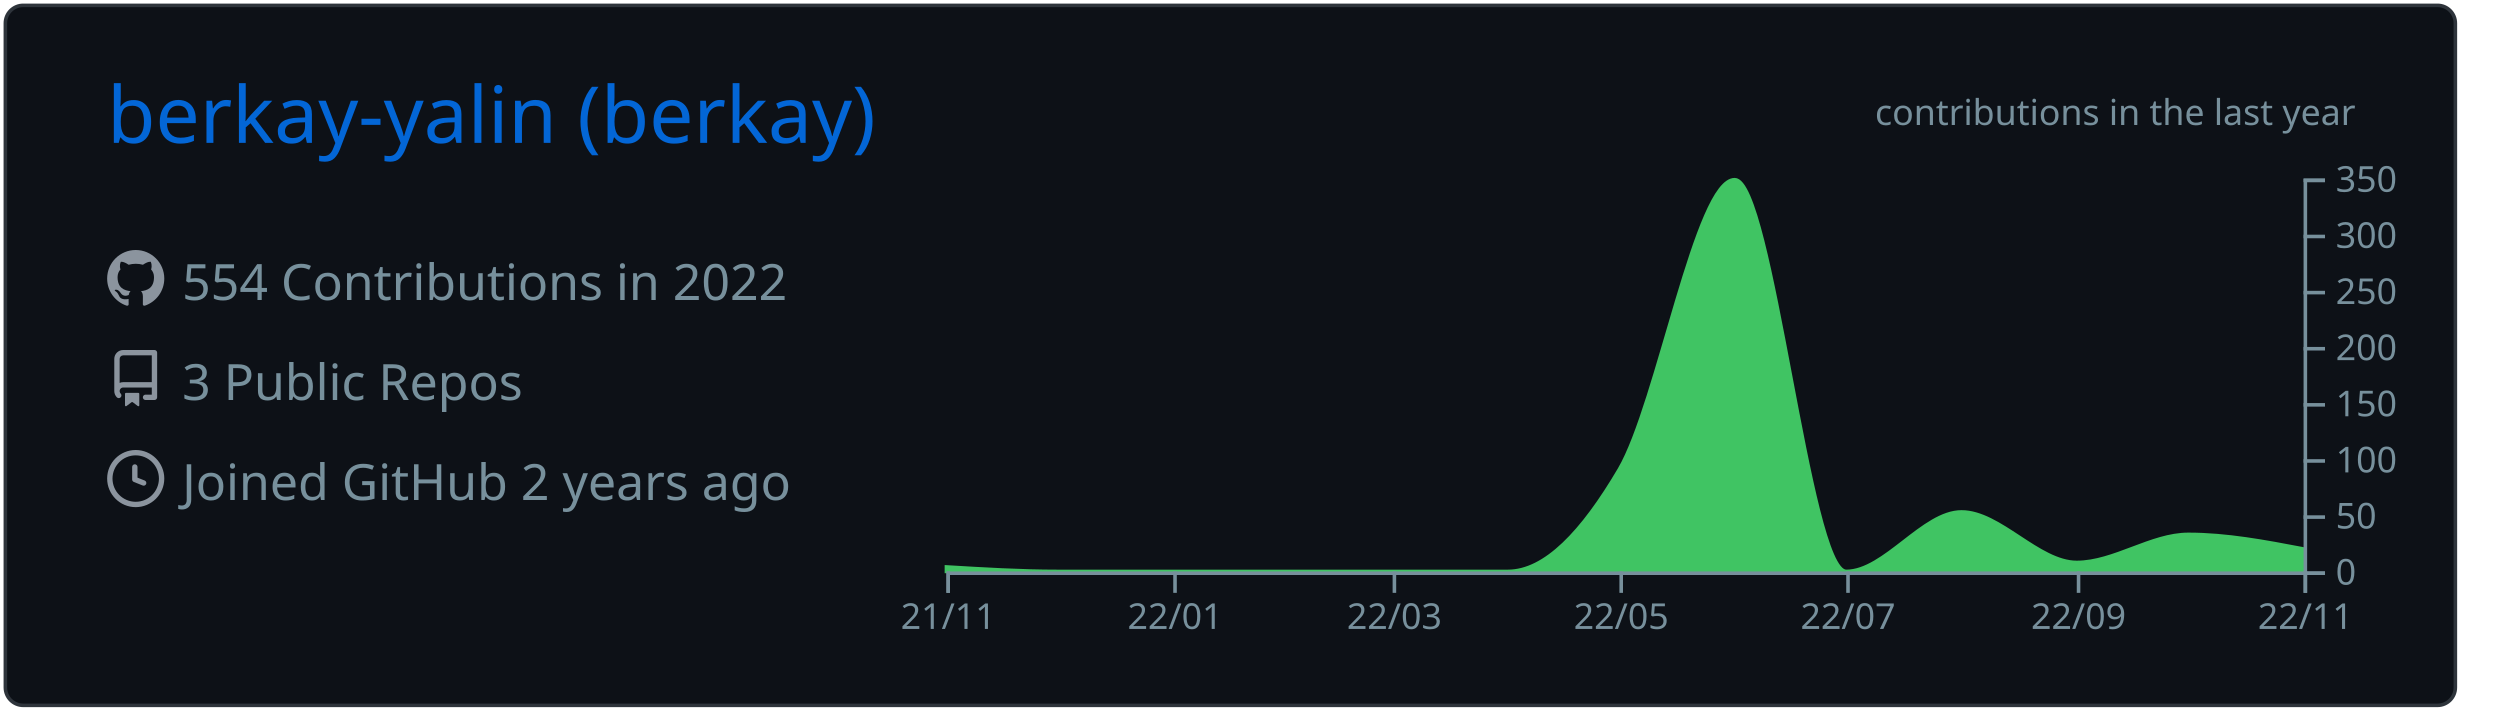
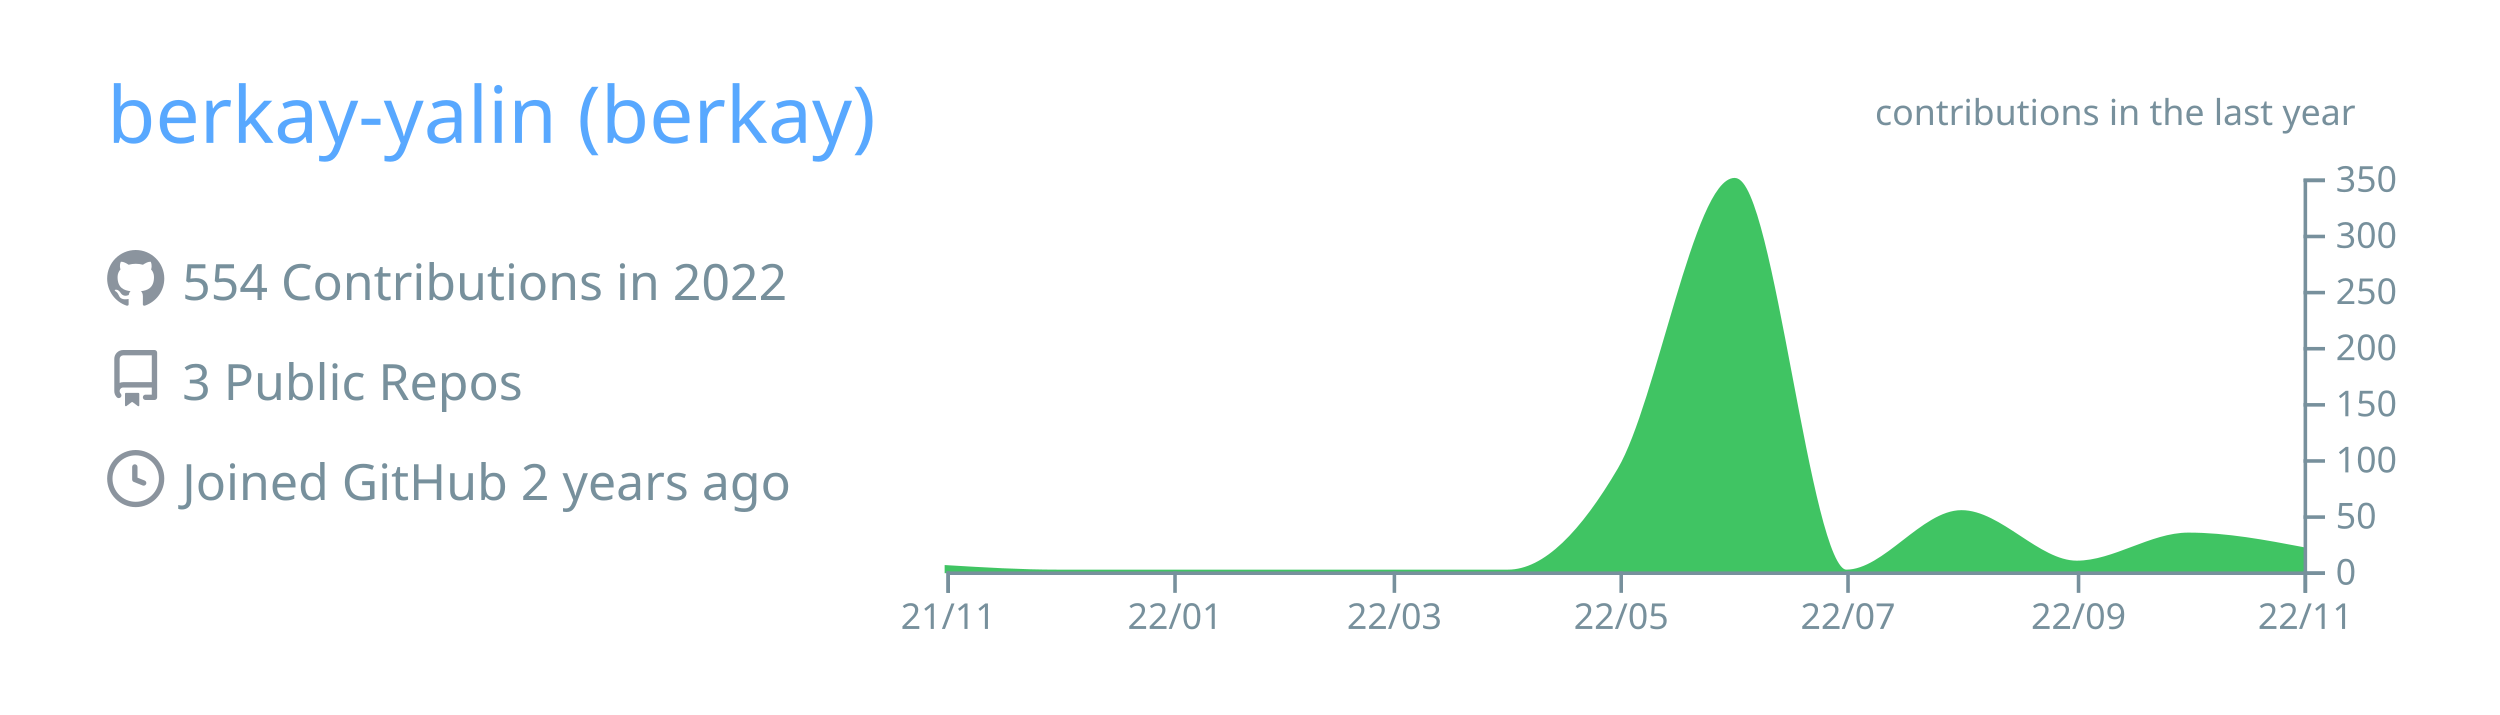
<svg xmlns="http://www.w3.org/2000/svg" width="700" height="200" viewBox="0 0 700 200">
  <style>
    * {
      font-family: 'Segoe UI', Ubuntu, "Helvetica Neue", Sans-Serif
    }

  </style>
-   <rect x="1.5" y="1.5" rx="5" ry="5" height="98%" width="98%" stroke="#2e343b" stroke-width="1" fill="#0d1117" stroke-opacity="1" />
-   <text x="30" y="40" style="font-size: 22px; fill: #0366d6;">berkay-yalin (berkay)</text>
+   <rect x="1.5" y="1.5" rx="5" ry="5" fill="#21252B" />
+   <text x="30" y="40" style="font-size: 22px; fill: #58A8FF;">berkay-yalin (berkay)</text>
  <g transform="translate(0,40)">
    <g transform="translate(30,30)">
      <g transform="translate(0,0)" width="14" height="14" fill="#8b949e">
        <path fill-rule="evenodd" d="M8 0C3.58 0 0 3.58 0 8c0 3.54 2.29 6.53 5.47 7.59.4.07.55-.17.55-.38 0-.19-.01-.82-.01-1.49-2.01.37-2.53-.49-2.69-.94-.09-.23-.48-.94-.82-1.13-.28-.15-.68-.52-.01-.53.63-.01 1.08.58 1.23.82.72 1.21 1.87.87 2.33.66.07-.52.28-.87.51-1.07-1.78-.2-3.64-.89-3.64-3.95 0-.87.31-1.59.82-2.15-.08-.2-.36-1.02.08-2.12 0 0 .67-.21 2.2.82.64-.18 1.32-.27 2-.27.68 0 1.36.09 2 .27 1.53-1.04 2.2-.82 2.2-.82.44 1.1.16 1.92.08 2.12.51.56.82 1.27.82 2.15 0 3.07-1.87 3.75-3.65 3.95.29.25.54.73.54 1.48 0 1.07-.01 1.93-.01 2.2 0 .21.15.46.55.38A8.013 8.013 0 0016 8c0-4.42-3.58-8-8-8z">
        </path>
      </g>
      <g transform="translate(0,28)" width="14" height="14" fill="#8b949e">
        <path fill-rule="evenodd" d="M2 2.5A2.5 2.5 0 014.5 0h8.75a.75.75 0 01.75.75v12.5a.75.75 0 01-.75.75h-2.5a.75.75 0 110-1.5h1.75v-2h-8a1 1 0 00-.714 1.7.75.75 0 01-1.072 1.05A2.495 2.495 0 012 11.5v-9zm10.5-1V9h-8c-.356 0-.694.074-1 .208V2.5a1 1 0 011-1h8zM5 12.25v3.25a.25.25 0 00.4.2l1.45-1.087a.25.25 0 01.3 0L8.6 15.7a.25.25 0 00.4-.2v-3.25a.25.25 0 00-.25-.25h-3.5a.25.25 0 00-.25.25z">
        </path>
      </g>
      <g transform="translate(0,56)" width="14" height="14" fill="#8b949e">
        <path fill-rule="evenodd" d="M1.5 8a6.5 6.5 0 1113 0 6.5 6.5 0 01-13 0zM8 0a8 8 0 100 16A8 8 0 008 0zm.5 4.75a.75.75 0 00-1.5 0v3.5a.75.75 0 00.471.696l2.5 1a.75.75 0 00.557-1.392L8.5 7.742V4.75z">
        </path>
      </g>
      <text x="21" y="14" style="fill: #77909c; font-size: 14px;">554 Contributions in 2022</text>
      <text x="21" y="42" style="fill: #77909c; font-size: 14px;">3 Public Repos</text>
      <text x="21" y="70" style="fill: #77909c; font-size: 14px;">Joined GitHub 2 years ago</text>
    </g>
    <g color="#40c463" transform="translate(295,10)">
      <path transform="translate(-30,0)" stroke="#40c463" fill="#40c463" opacity="1" d="M0,108.743C10.411,109.371,20.822,110,31.233,110C41.991,110,52.749,110,63.507,110C74.265,110,85.023,110,95.781,110C105.498,110,115.215,110,124.932,110C135.689,110,146.447,110,157.205,110C167.616,110,178.027,99.109,188.438,81.4C199.196,63.101,209.954,0.314,220.712,0.314C231.123,0.314,241.534,110,251.945,110C262.703,110,273.461,93.343,284.219,93.343C294.977,93.343,305.735,107.486,316.493,107.486C326.904,107.486,337.315,99.629,347.726,99.629C358.484,99.629,369.242,101.671,380,103.714L380,110C369.242,110,358.484,110,347.726,110C337.315,110,326.904,110,316.493,110C305.735,110,294.977,110,284.219,110C273.461,110,262.703,110,251.945,110C241.534,110,231.123,110,220.712,110C209.954,110,199.196,110,188.438,110C178.027,110,167.616,110,157.205,110C146.447,110,135.689,110,124.932,110C115.215,110,105.498,110,95.781,110C85.023,110,74.265,110,63.507,110C52.749,110,41.991,110,31.233,110C20.822,110,10.411,110,0,110Z">
      </path>
      <g color="#77909c" transform="translate(-30,110)" fill="none" font-size="10" font-family="sans-serif" text-anchor="middle">
        <path class="domain" stroke="currentColor" d="M0.5,6V0.5H380.5V6" />
        <g class="tick" opacity="1" transform="translate(0.5,0)">
          <line stroke="currentColor" y2="6" />
          <text fill="currentColor" y="9" dy="0.71em">21/11</text>
        </g>
        <g class="tick" opacity="1" transform="translate(64.00685,0)">
          <line stroke="currentColor" y2="6" />
          <text fill="currentColor" y="9" dy="0.71em">22/01</text>
        </g>
        <g class="tick" opacity="1" transform="translate(125.4315,0)">
          <line stroke="currentColor" y2="6" />
          <text fill="currentColor" y="9" dy="0.71em">22/03</text>
        </g>
        <g class="tick" opacity="1" transform="translate(188.9384,0)">
          <line stroke="currentColor" y2="6" />
          <text fill="currentColor" y="9" dy="0.71em">22/05</text>
        </g>
        <g class="tick" opacity="1" transform="translate(252.4452,0)">
          <line stroke="currentColor" y2="6" />
          <text fill="currentColor" y="9" dy="0.71em">22/07</text>
        </g>
        <g class="tick" opacity="1" transform="translate(316.9932,0)">
          <line stroke="currentColor" y2="6" />
          <text fill="currentColor" y="9" dy="0.71em">22/09</text>
        </g>
        <g class="tick" opacity="1" transform="translate(380.5,0)">
          <line stroke="currentColor" y2="6" />
          <text fill="currentColor" y="9" dy="0.71em">22/11</text>
        </g>
      </g>
      <g color="#77909c" transform="translate(350,0)" fill="none" font-size="10" font-family="sans-serif" text-anchor="start">
        <path class="domain" stroke="currentColor" d="M6,110.5H0.5V0.5H6" />
        <g class="tick" opacity="1" transform="translate(0,110.5)">
          <line stroke="currentColor" x2="6" />
          <text fill="currentColor" x="9" dy="0.32em">0</text>
        </g>
        <g class="tick" opacity="1" transform="translate(0,94.78571)">
          <line stroke="currentColor" x2="6" />
          <text fill="currentColor" x="9" dy="0.32em">50</text>
        </g>
        <g class="tick" opacity="1" transform="translate(0,79.07143)">
          <line stroke="currentColor" x2="6" />
          <text fill="currentColor" x="9" dy="0.32em">100</text>
        </g>
        <g class="tick" opacity="1" transform="translate(0,63.35714)">
          <line stroke="currentColor" x2="6" />
          <text fill="currentColor" x="9" dy="0.32em">150</text>
        </g>
        <g class="tick" opacity="1" transform="translate(0,47.64286)">
          <line stroke="currentColor" x2="6" />
          <text fill="currentColor" x="9" dy="0.32em">200</text>
        </g>
        <g class="tick" opacity="1" transform="translate(0,31.92857)">
          <line stroke="currentColor" x2="6" />
          <text fill="currentColor" x="9" dy="0.32em">250</text>
        </g>
        <g class="tick" opacity="1" transform="translate(0,16.21429)">
          <line stroke="currentColor" x2="6" />
          <text fill="currentColor" x="9" dy="0.32em">300</text>
        </g>
        <g class="tick" opacity="1" transform="translate(0,0.5)">
          <line stroke="currentColor" x2="6" />
          <text fill="currentColor" x="9" dy="0.32em">350</text>
        </g>
      </g>
      <g>
        <text y="-15" x="230" style="fill: #77909c; font-size: 10px;">contributions in the last year</text>
      </g>
    </g>
  </g>
</svg>
